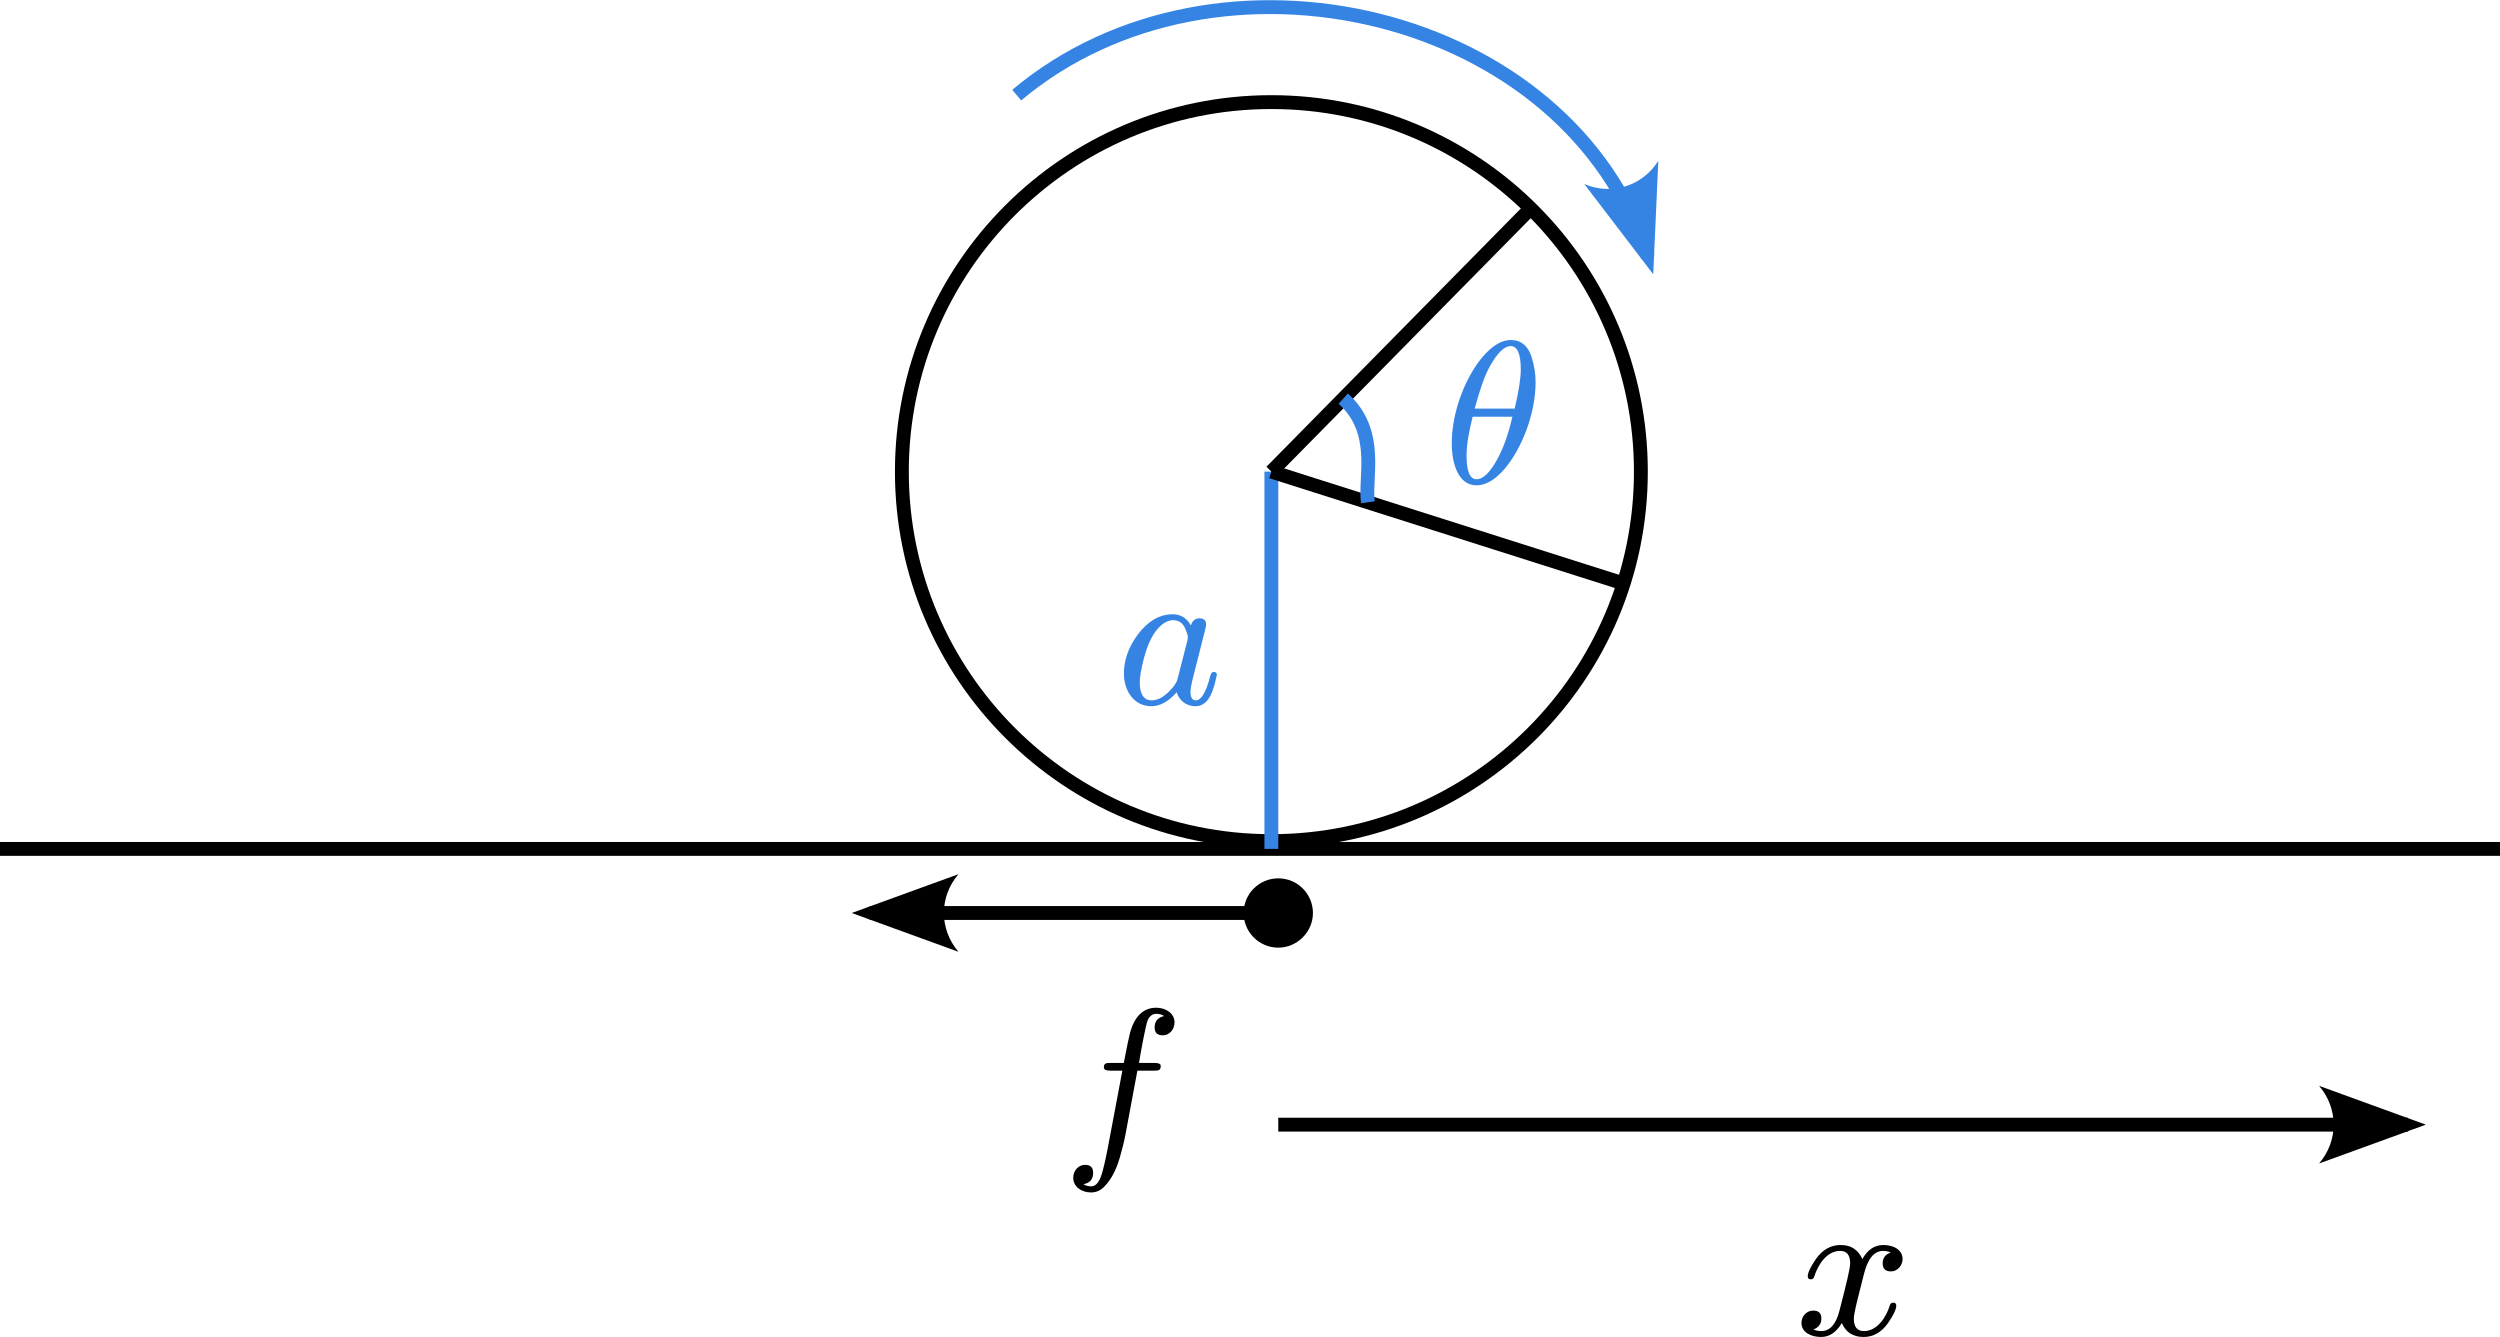
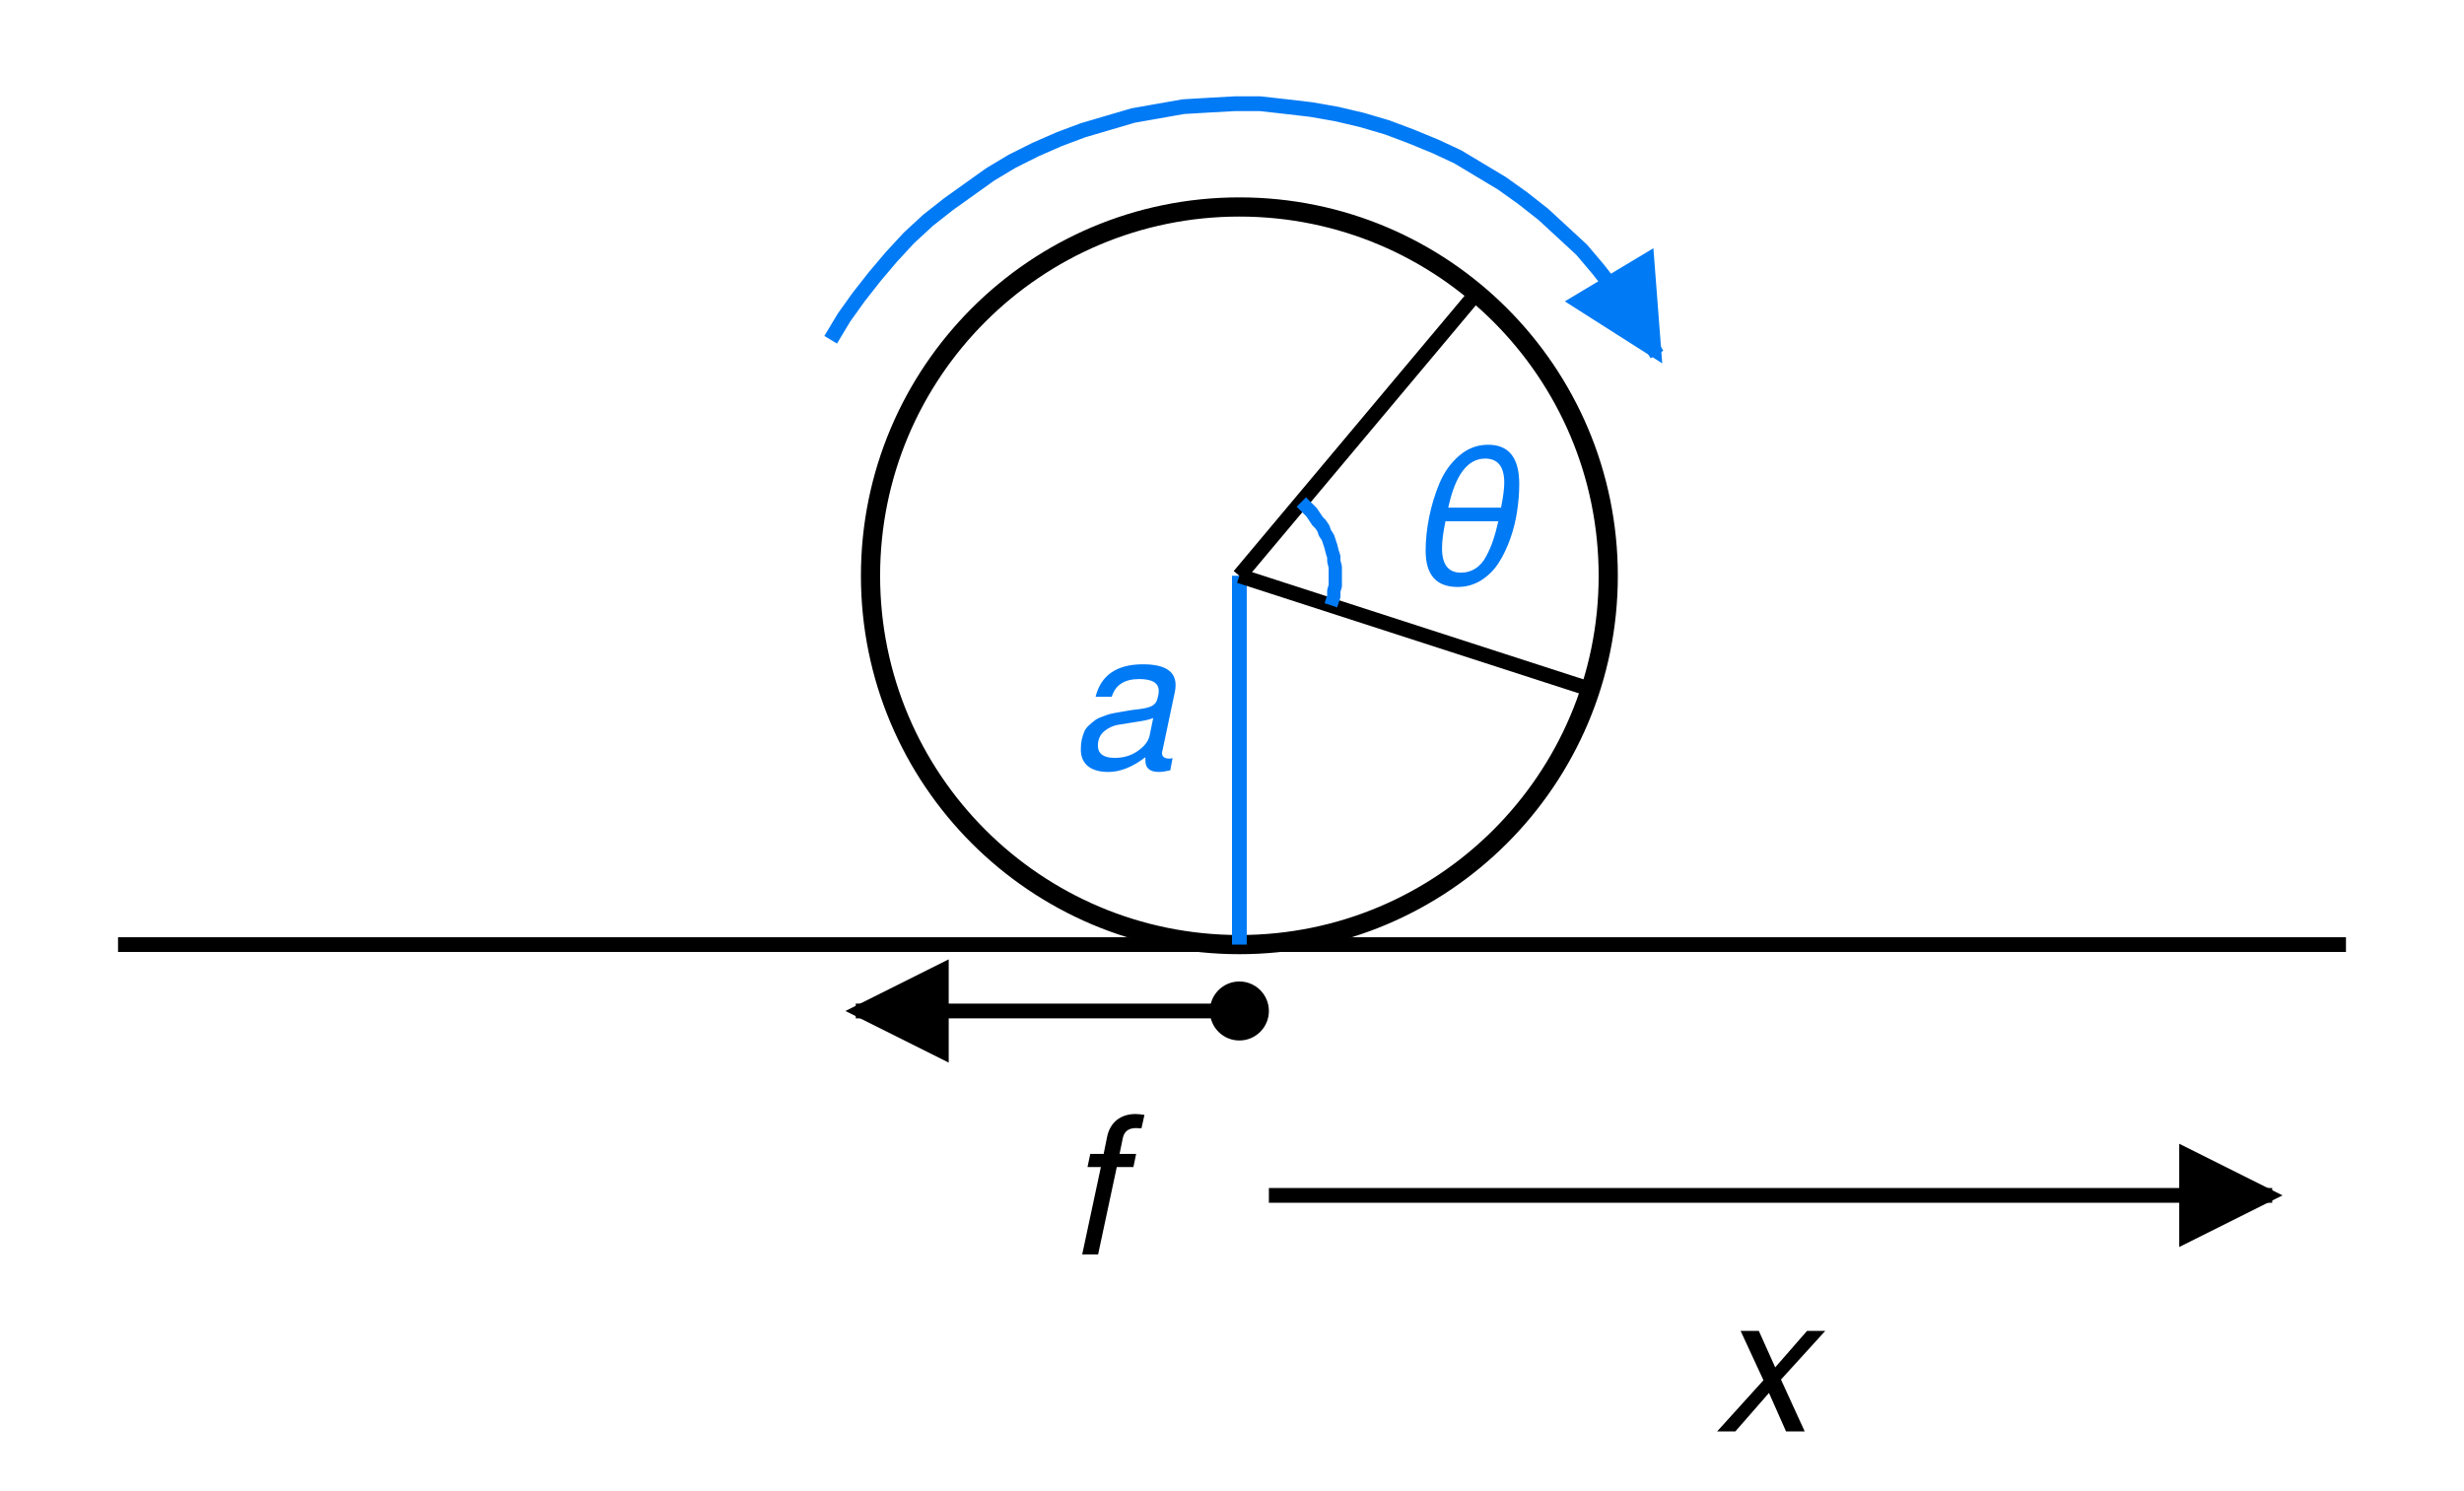
- <svg xmlns="http://www.w3.org/2000/svg" xmlns:ns1="http://www.iki.fi/pav/software/textext/" width="47.787mm" height="25.556mm" viewBox="0 0 47.787 25.556" version="1.1" id="svg1">
-   <defs id="defs1">
-     <marker style="overflow:visible" id="Dot" refX="0" refY="0" orient="auto" markerWidth="1" markerHeight="1" viewBox="0 0 1 1" preserveAspectRatio="xMidYMid">
-       <path transform="scale(0.5)" style="fill:context-stroke;fill-rule:evenodd;stroke:none" d="M 5,0 C 5,2.76 2.76,5 0,5 -2.76,5 -5,2.76 -5,0 c 0,-2.76 2.3,-5 5,-5 2.76,0 5,2.24 5,5 z" id="path45" />
+ <svg xmlns="http://www.w3.org/2000/svg" width="46.6mm" height="28.2mm" viewBox="0 0 167 101" version="1.1">
+   <defs>
+     <marker id="dynamid1e36-headblue" viewBox="0 0 10 10" refX="9" refY="5" markerWidth="7" markerHeight="7" orient="auto-start-reverse">
+       <path d="M 0 0 L 10 5 L 0 10 z" fill="#007AF5" stroke="none" />
    </marker>
-     <marker style="overflow:visible" id="marker14" refX="5" refY="0" orient="auto-start-reverse" markerWidth="1" markerHeight="1" viewBox="0 0 1 1" preserveAspectRatio="xMidYMid">
-       <path transform="scale(0.7)" d="M -2,-4 9,0 -2,4 c 2,-2.33 2,-5.66 0,-8 z" style="fill:context-stroke;fill-rule:evenodd;stroke:none" id="path14" />
-     </marker>
-     <marker style="overflow:visible" id="marker14-2" refX="5" refY="0" orient="auto-start-reverse" markerWidth="1" markerHeight="1" viewBox="0 0 1 1" preserveAspectRatio="xMidYMid">
-       <path transform="scale(0.7)" d="M -2,-4 9,0 -2,4 c 2,-2.33 2,-5.66 0,-8 z" style="fill:context-stroke;fill-rule:evenodd;stroke:none" id="path14-88" />
-     </marker>
-     <marker style="overflow:visible" id="marker14-1" refX="5" refY="0" orient="auto-start-reverse" markerWidth="1" markerHeight="1" viewBox="0 0 1 1" preserveAspectRatio="xMidYMid">
-       <path transform="scale(0.7)" d="M -2,-4 9,0 -2,4 c 2,-2.33 2,-5.66 0,-8 z" style="fill:context-stroke;fill-rule:evenodd;stroke:none" id="path14-32" />
+     <marker id="dynamid1e36-headblack" viewBox="0 0 10 10" refX="9" refY="5" markerWidth="7" markerHeight="7" orient="auto-start-reverse">
+       <path d="M 0 0 L 10 5 L 0 10 z" fill="#000000" stroke="none" />
    </marker>
  </defs>
-   <g id="layer1" transform="translate(-1197.473,-245.8943)">
-     <circle style="fill:none;stroke:#000000;stroke-width:0.265;stroke-miterlimit:0;stroke-dasharray:none;stroke-dashoffset:0" id="path240-4-7-0" cx="1221.775" cy="254.909" r="7.063" />
-     <path style="fill:none;stroke:#3584e4;stroke-width:0.265;stroke-miterlimit:0;stroke-dasharray:none;stroke-dashoffset:0;marker-end:url(#marker14-2)" d="m 1216.907,247.713 c 3.827,-3.217 10.585,-1.623 12.064,3.095" id="path304-79" />
-     <g id="g912-3-3-9-0-8-5-4-9" transform="matrix(0.352778,0,0,0.352778,1200.06,227.4785)" ns1:version="1.12.0" ns1:texconverter="typst" ns1:pdfconverter="inkscape" ns1:text="$theta$" ns1:scale="1.0" ns1:alignment="middle center" ns1:inkscapeversion="1.4.2" ns1:jacobian_sqrt="0.352778" style="fill:#3584e4;stroke:none;stroke-width:0">
-       <g id="g9648-1-6-4" style="fill:#3584e4;stroke:none;stroke-width:0">
-         <g transform="translate(70.8661,78.3791)" id="g655-4-1-1" style="fill:#3584e4;stroke:none;stroke-width:0">
-           <g class="typst-text" transform="scale(1,-1)" id="g2539-6-0-9" style="fill:#3584e4;stroke:none;stroke-width:0">
-             <g id="g1619-0-2-6" style="fill:#3584e4;stroke:none;stroke-width:0">
-               <path d="m 1.804,-0.121 c 0.495,0 1.012,0.297 1.518,0.891 0.88,1.023 1.683,2.915 1.683,4.708 0,0.451 -0.077,0.924 -0.231,1.397 C 4.576,7.458 4.202,7.755 3.663,7.755 3.168,7.755 2.673,7.458 2.156,6.864 1.276,5.852 0.462,3.96 0.462,2.156 c 0,-1.122 0.363,-2.277 1.342,-2.277 z m 1.848,7.546 c 0.363,0 0.55,-0.418 0.55,-1.265 0,-0.473 -0.11,-1.188 -0.33,-2.123 H 1.705 C 1.98,5.06 2.244,5.819 2.519,6.314 2.926,7.051 3.311,7.425 3.652,7.425 Z M 1.595,3.597 H 3.751 C 3.542,2.706 3.289,1.991 3.014,1.452 2.585,0.627 2.189,0.209 1.804,0.209 1.441,0.209 1.265,0.638 1.265,1.485 c 0,0.55 0.11,1.254 0.33,2.112 z" id="path7565-3-4-7" style="fill:#3584e4;stroke:none;stroke-width:0" />
-             </g>
-           </g>
-         </g>
-       </g>
-       <defs id="defs5025-2-0-0" style="fill:#000000;stroke-width:0" />
-     </g>
-     <g id="g6844-2" transform="matrix(0.352778,0,0,0.352778,1193.801,231.7007)" ns1:version="1.12.0" ns1:texconverter="typst" ns1:pdfconverter="inkscape" ns1:text="$a$" ns1:scale="1.0" ns1:alignment="middle center" ns1:inkscapeversion="1.4.2" ns1:jacobian_sqrt="0.352778" style="fill:#3584e4">
-       <g id="g9588-8" style="fill:#3584e4">
-         <g transform="translate(70.8661,78.3791)" id="g690-3" style="fill:#3584e4">
-           <g class="typst-text" transform="scale(1,-1)" id="g9874-9" style="fill:#3584e4">
-             <g id="g4437-9" style="fill:#3584e4">
-               <path d="M 5.478,1.584 C 5.478,1.683 5.423,1.738 5.302,1.738 5.214,1.738 5.148,1.661 5.115,1.507 4.895,0.638 4.631,0.198 4.334,0.198 4.147,0.198 4.048,0.352 4.048,0.66 4.048,0.803 4.092,1.067 4.191,1.452 l 0.627,2.475 c 0.055,0.209 0.077,0.33 0.077,0.385 0,0.22 -0.121,0.33 -0.363,0.33 C 4.301,4.642 4.147,4.51 4.07,4.257 3.839,4.664 3.509,4.862 3.091,4.862 2.376,4.862 1.749,4.499 1.199,3.773 0.693,3.091 0.44,2.387 0.44,1.65 c 0,-0.957 0.561,-1.771 1.485,-1.771 0.473,0 0.935,0.253 1.375,0.759 0.121,-0.418 0.495,-0.759 1.012,-0.759 0.759,0 0.99,0.891 1.166,1.705 z M 3.751,4.114 C 3.85,3.883 3.905,3.729 3.905,3.63 3.905,3.586 3.894,3.531 3.883,3.454 L 3.344,1.342 C 3.311,1.221 3.234,1.089 3.135,0.957 2.728,0.451 2.332,0.198 1.947,0.198 c -0.429,0 -0.649,0.33 -0.649,0.979 0,0.264 0.066,0.66 0.198,1.188 C 1.727,3.3 2.057,3.927 2.464,4.268 2.684,4.455 2.893,4.543 3.102,4.543 3.399,4.543 3.619,4.4 3.751,4.114 Z" id="path8532-9" style="fill:#3584e4" />
-             </g>
-           </g>
-         </g>
-       </g>
-       <defs id="defs8160-6" />
-     </g>
-     <g id="g6844-2-0" transform="matrix(0.352778,0,0,0.352778,1192.782,240.242)" ns1:version="1.12.0" ns1:texconverter="typst" ns1:pdfconverter="inkscape" ns1:text="$f$" ns1:scale="1.0" ns1:alignment="middle center" ns1:inkscapeversion="1.4.2" ns1:jacobian_sqrt="0.352778" style="fill:#000000;stroke-width:0">
-       <g id="g817" style="fill:#000000;stroke-width:0">
-         <g transform="translate(70.8661,78.3791)" id="g1510" style="fill:#000000;stroke-width:0">
-           <g class="typst-text" transform="scale(1,-1)" id="g2381" style="fill:#000000;stroke-width:0">
-             <g id="g9183" style="fill:#000000;stroke-width:0">
-               <path d="m 6.072,6.963 c 0,0.484 -0.473,0.792 -0.99,0.792 C 4.4,7.755 3.927,7.315 3.674,6.446 3.619,6.248 3.498,5.687 3.322,4.763 H 2.607 C 2.365,4.763 2.244,4.752 2.244,4.521 2.244,4.4 2.354,4.345 2.585,4.345 h 0.66 L 2.442,0.088 C 2.321,-0.539 2.211,-1.001 2.112,-1.309 1.98,-1.716 1.793,-1.925 1.551,-1.925 c -0.165,0 -0.297,0.044 -0.418,0.121 0.352,0.055 0.528,0.264 0.528,0.616 0,0.286 -0.143,0.429 -0.44,0.429 -0.374,0 -0.638,-0.33 -0.638,-0.704 0,-0.484 0.451,-0.792 0.968,-0.792 0.275,0 0.528,0.11 0.737,0.341 0.352,0.363 0.627,0.88 0.825,1.573 0.121,0.429 0.231,0.847 0.308,1.265 l 0.638,3.421 h 0.902 c 0.253,0 0.363,0.011 0.363,0.264 0,0.099 -0.11,0.154 -0.33,0.154 H 4.147 C 4.213,5.214 4.521,6.875 4.62,7.084 4.73,7.315 4.884,7.425 5.082,7.425 5.247,7.425 5.39,7.381 5.511,7.304 5.17,7.227 4.994,7.029 4.994,6.688 4.994,6.402 5.137,6.259 5.434,6.259 c 0.374,0 0.638,0.33 0.638,0.704 z" id="path8233" style="fill:#000000;stroke-width:0" />
-             </g>
-           </g>
-         </g>
-       </g>
-       <defs id="defs1383" style="fill:#3584e4;stroke-width:0" />
-     </g>
-     <g id="g6844-2-0-5" transform="matrix(0.352778,0,0,0.352778,1206.795,243.7573)" ns1:version="1.12.0" ns1:texconverter="typst" ns1:pdfconverter="inkscape" ns1:text="$x$" ns1:scale="1.0" ns1:alignment="middle center" ns1:inkscapeversion="1.4.2" ns1:jacobian_sqrt="0.352778" style="fill:#000000;stroke-width:0">
-       <g id="g7956" style="fill:#000000;stroke-width:0">
-         <g transform="translate(70.8661,78.3791)" id="g333" style="fill:#000000;stroke-width:0">
-           <g class="typst-text" transform="scale(1,-1)" id="g7490" style="fill:#000000;stroke-width:0">
-             <g id="g1659" style="fill:#000000;stroke-width:0">
-               <path d="M 5.797,4.103 C 5.797,4.609 5.302,4.862 4.752,4.862 4.279,4.862 3.905,4.609 3.619,4.103 3.388,4.609 3.003,4.862 2.442,4.862 1.903,4.862 1.463,4.609 1.111,4.114 0.814,3.685 0.66,3.366 0.66,3.157 0.66,3.058 0.715,3.003 0.825,3.003 0.924,3.003 0.99,3.058 1.012,3.157 1.221,3.795 1.683,4.543 2.42,4.543 2.783,4.543 2.959,4.312 2.959,3.861 2.959,3.63 2.761,2.772 2.376,1.298 2.189,0.561 1.859,0.198 1.386,0.198 c -0.154,0 -0.297,0.033 -0.418,0.088 0.286,0.11 0.429,0.308 0.429,0.594 0,0.286 -0.143,0.429 -0.44,0.429 -0.363,0 -0.638,-0.308 -0.638,-0.671 0,-0.506 0.517,-0.759 1.056,-0.759 0.462,0 0.836,0.253 1.133,0.759 0.209,-0.506 0.605,-0.759 1.177,-0.759 0.528,0 0.968,0.253 1.32,0.748 0.297,0.429 0.451,0.748 0.451,0.957 0,0.099 -0.055,0.154 -0.165,0.154 C 5.192,1.738 5.137,1.683 5.104,1.584 4.917,0.957 4.422,0.198 3.707,0.198 c -0.363,0 -0.55,0.22 -0.55,0.671 0,0.143 0.055,0.451 0.176,0.946 L 3.707,3.3 c 0.209,0.825 0.55,1.243 1.034,1.243 0.154,0 0.297,-0.033 0.418,-0.088 -0.297,-0.099 -0.44,-0.297 -0.44,-0.594 0,-0.286 0.154,-0.429 0.451,-0.429 0.352,0 0.627,0.319 0.627,0.671 z" id="path9423" style="fill:#000000;stroke-width:0" />
-             </g>
-           </g>
-         </g>
-       </g>
-       <defs id="defs89" style="fill:#000000;stroke-width:0" />
-     </g>
-     <path style="font-variation-settings:normal;opacity:1;fill:#000000;fill-opacity:1;stroke:#000000;stroke-width:0.265;stroke-linecap:butt;stroke-linejoin:miter;stroke-miterlimit:4;stroke-dasharray:none;stroke-dashoffset:0;stroke-opacity:1" d="m 1197.473,262.121 h 47.787" id="path323" />
-     <path style="font-variation-settings:normal;opacity:1;fill:#3584e4;fill-opacity:1;stroke:#3584e4;stroke-width:0.265;stroke-linecap:butt;stroke-linejoin:miter;stroke-miterlimit:4;stroke-dasharray:none;stroke-dashoffset:0;stroke-opacity:1" d="m 1221.775,254.909 v 7.212" id="path324" />
-     <path style="font-variation-settings:normal;opacity:1;fill:#3584e4;fill-opacity:1;stroke:#000000;stroke-width:0.265;stroke-linecap:butt;stroke-linejoin:miter;stroke-miterlimit:4;stroke-dasharray:none;stroke-dashoffset:0;stroke-opacity:1" d="m 1221.775,254.909 6.732,2.139" id="path325" />
-     <path style="font-variation-settings:normal;opacity:1;fill:#3584e4;fill-opacity:1;stroke:#000000;stroke-width:0.265;stroke-linecap:butt;stroke-linejoin:miter;stroke-miterlimit:4;stroke-dasharray:none;stroke-dashoffset:0;stroke-opacity:1" d="m 1221.775,254.909 4.957,-5.032" id="path326" />
-     <path style="font-variation-settings:normal;opacity:1;fill:none;fill-opacity:1;stroke:#3584e4;stroke-width:0.265;stroke-linecap:butt;stroke-linejoin:miter;stroke-miterlimit:4;stroke-dasharray:none;stroke-dashoffset:0;stroke-opacity:1" d="m 1223.149,253.514 c 0.703,0.632 0.404,1.514 0.471,1.981" id="path330" />
-     <path style="font-variation-settings:normal;opacity:1;fill:#000000;fill-opacity:1;stroke:#000000;stroke-width:0.265;stroke-linecap:butt;stroke-linejoin:miter;stroke-miterlimit:4;stroke-dasharray:none;stroke-dashoffset:0;stroke-opacity:1;marker-start:url(#Dot);marker-end:url(#marker14)" d="m 1221.907,263.346 h -7.809" id="path332" />
-     <path style="font-variation-settings:normal;fill:#000000;fill-opacity:1;stroke:#000000;stroke-width:0.265;stroke-linecap:butt;stroke-linejoin:miter;stroke-miterlimit:4;stroke-dasharray:none;stroke-dashoffset:0;stroke-opacity:1;marker-end:url(#marker14-1)" d="m 1221.907,267.392 h 21.591" id="path332-8" />
+   <g fill="none" stroke="#000000" stroke-width="1" font-family="Micfong Sans Math, IBM Plex Sans" font-style="normal" font-size="13">
+     <path d="M 8.0 64.0 L 159.0 64.0" stroke-width="1.0" stroke-linejoin="round" />
+     <circle cx="84.0" cy="39.0" r="25.0" stroke-width="1.3" />
+     <path d="M 84.0 39.0 L 84.0 64.0" stroke="#007AF5" stroke-width="1.0" stroke-linejoin="round" />
+     <text x="80.0" y="52.0" fill="#007AF5" stroke="none" text-anchor="end">𝑎</text>
+     <path d="M 84.0 39.0 L 100.1 19.8" stroke-width="1.0" stroke-linejoin="round" />
+     <path d="M 84.0 39.0 L 107.8 46.7" stroke-width="1.0" stroke-linejoin="round" />
+     <path d="M 88.2 34.0 L 88.4 34.2 L 88.7 34.5 L 88.9 34.7 L 89.1 35.0 L 89.3 35.3 L 89.5 35.5 L 89.7 35.8 L 89.8 36.1 L 90.0 36.4 L 90.1 36.7 L 90.2 37.0 L 90.3 37.4 L 90.4 37.7 L 90.4 38.0 L 90.5 38.4 L 90.5 38.7 L 90.5 39.0 L 90.5 39.4 L 90.5 39.7 L 90.4 40.0 L 90.4 40.4 L 90.3 40.7 L 90.2 41.0" stroke="#007AF5" stroke-width="0.9" stroke-linejoin="round" />
+     <text x="96.5" y="39.6" fill="#007AF5" stroke="none">𝜃</text>
+     <path d="M 56.3 23.0 L 57.2 21.5 L 58.2 20.1 L 59.3 18.7 L 60.4 17.4 L 61.6 16.1 L 62.9 14.9 L 64.3 13.8 L 65.7 12.8 L 67.1 11.8 L 68.6 10.9 L 70.2 10.1 L 71.8 9.4 L 73.4 8.8 L 75.1 8.3 L 76.8 7.8 L 78.5 7.5 L 80.2 7.2 L 81.9 7.1 L 83.7 7.0 L 85.4 7.0 L 87.2 7.2 L 88.9 7.4 L 90.6 7.7 L 92.3 8.1 L 94.0 8.6 L 95.6 9.2 L 97.3 9.9 L 98.8 10.6 L 100.3 11.5 L 101.8 12.4 L 103.2 13.4 L 104.6 14.5 L 105.9 15.7 L 107.2 16.9 L 108.3 18.2 L 109.4 19.6 L 110.4 21.0 L 111.4 22.5 L 112.3 24.0" stroke="#007AF5" stroke-width="1.0" marker-end="url(#dynamid1e36-headblue)" />
+     <circle cx="84.0" cy="68.5" r="2.0" fill="#000000" stroke="none" />
+     <path d="M 84.0 68.5 L 58.0 68.5" stroke="#000000" stroke-width="1.0" marker-end="url(#dynamid1e36-headblack)" />
+     <text x="77.0" y="85.0" fill="#000000" stroke="none" text-anchor="end">𝑓</text>
+     <path d="M 86.0 81.0 L 154.0 81.0" stroke="#000000" stroke-width="1.0" marker-end="url(#dynamid1e36-headblack)" />
+     <text x="120.0" y="97.0" fill="#000000" stroke="none" text-anchor="middle">𝑥</text>
  </g>
</svg>
